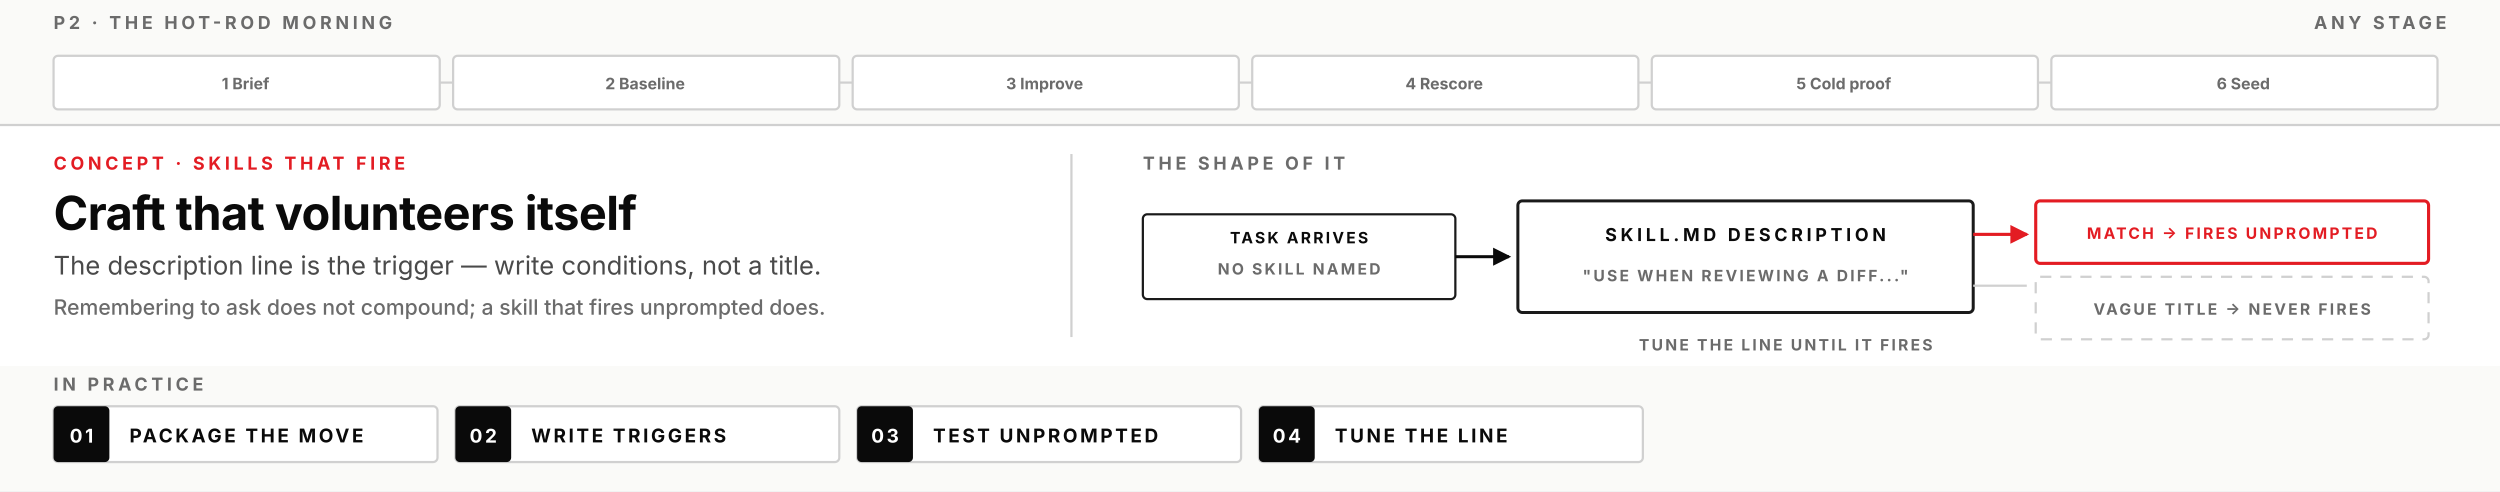
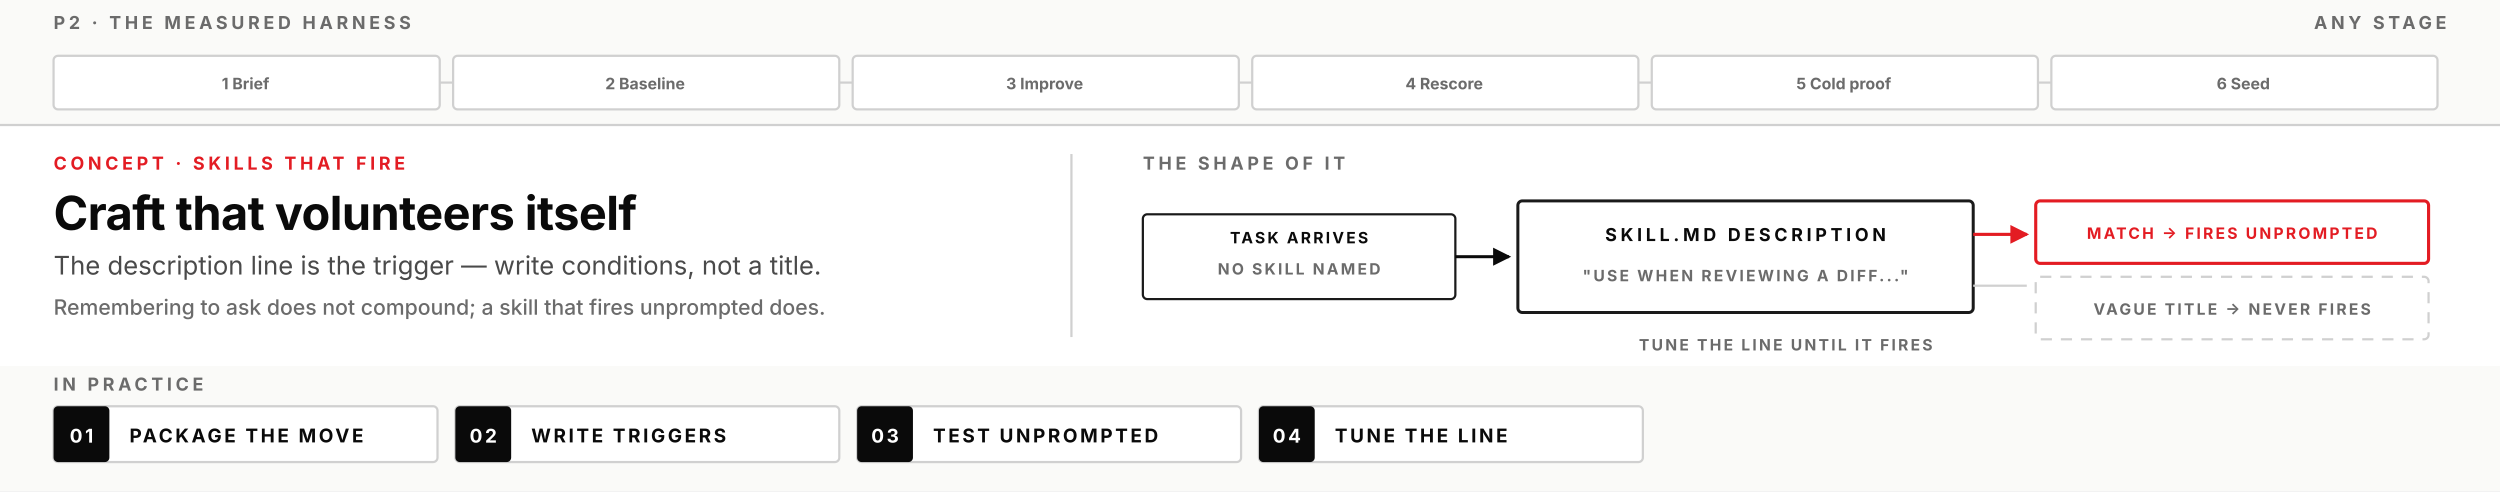
<svg xmlns="http://www.w3.org/2000/svg" viewBox="0 0 1120 220" role="img" aria-labelledby="title-p2-skill-fire">
  <defs>
    <marker id="arrow" viewBox="0 0 8 8" refX="7" refY="4" markerWidth="6" markerHeight="6" orient="auto-start-reverse">
      <path d="M0 0 8 4 0 8Z" fill="#0A0A0A" />
    </marker>
    <marker id="arrow-red" viewBox="0 0 8 8" refX="7" refY="4" markerWidth="6" markerHeight="6" orient="auto-start-reverse">
      <path d="M0 0 8 4 0 8Z" fill="#E31C23" />
    </marker>
    <style>
      text { font-family: system-ui, "Inter", "Helvetica Neue", Arial, sans-serif; fill: #0A0A0A; }
      .micro { font-size: 8px; font-weight: 650; letter-spacing: 1.65px; }
      .tiny { font-size: 7px; font-weight: 650; letter-spacing: 1px; }
      .railtext { font-size: 7.1px; font-weight: 650; }
      .title { font-size: 21px; font-weight: 680; letter-spacing: -0.25px; }
      .purpose { font-size: 11.5px; font-weight: 430; fill: #4A4A4A; }
      .caption { font-size: 8.5px; font-weight: 650; letter-spacing: 1.15px; }
      .body { font-size: 9.5px; font-weight: 520; }
      .muted { fill: #6B6B6B; }
      .white { fill: #FFFFFF; }
      .red { fill: #E31C23; }
      .gold { fill: #A58650; }
      .line { fill: none; stroke: #0A0A0A; stroke-width: 1.35; vector-effect: non-scaling-stroke; }
      .hair { fill: none; stroke: #D0D0D0; stroke-width: 1; vector-effect: non-scaling-stroke; }
      .redline { fill: none; stroke: #E31C23; stroke-width: 1.4; vector-effect: non-scaling-stroke; }
      .goldline { fill: none; stroke: #A58650; stroke-width: 1.35; vector-effect: non-scaling-stroke; }
      .dash { stroke-dasharray: 5 4; }
    </style>
  </defs>
  <rect width="1120" height="220" fill="#FFFFFF" />
  <rect x="0" y="0" width="1120" height="56" fill="#FAFAF8" />
-   <text x="24" y="13" class="micro muted">P2 · THE HOT-ROD MORNING</text>
+   <text x="24" y="13" class="micro muted">P2 · THE MEASURED HARNESS</text>
  <text x="1096" y="13" class="micro muted" text-anchor="end">ANY STAGE</text>
  <path d="M53 37H1005" class="hair" />
  <rect x="24" y="25" width="173" height="24" rx="2" fill="#FFFFFF" stroke="#D0D0D0" stroke-width="1" />
  <text x="110" y="40" class="railtext muted" text-anchor="middle">1 Brief</text>
  <rect x="203" y="25" width="173" height="24" rx="2" fill="#FFFFFF" stroke="#D0D0D0" stroke-width="1" />
  <text x="289" y="40" class="railtext muted" text-anchor="middle">2 Baseline</text>
  <rect x="382" y="25" width="173" height="24" rx="2" fill="#FFFFFF" stroke="#D0D0D0" stroke-width="1" />
  <text x="468" y="40" class="railtext muted" text-anchor="middle">3 Improve</text>
  <rect x="561" y="25" width="173" height="24" rx="2" fill="#FFFFFF" stroke="#D0D0D0" stroke-width="1" />
  <text x="647" y="40" class="railtext muted" text-anchor="middle">4 Rescore</text>
  <rect x="740" y="25" width="173" height="24" rx="2" fill="#FFFFFF" stroke="#D0D0D0" stroke-width="1" />
  <text x="826" y="40" class="railtext muted" text-anchor="middle">5 Cold proof</text>
  <rect x="919" y="25" width="173" height="24" rx="2" fill="#FFFFFF" stroke="#D0D0D0" stroke-width="1" />
  <text x="1005" y="40" class="railtext muted" text-anchor="middle">6 Seed</text>
  <path d="M0 56H1120" class="hair" />
  <text x="24" y="76" class="micro red">CONCEPT · SKILLS THAT FIRE</text>
  <text x="24" y="103" class="title">Craft that volunteers itself</text>
  <text x="24" y="123" class="purpose">The description line is the trigger — write conditions, not a title.</text>
  <text x="24" y="141" class="body muted">Remembering to ask does not compound; a skill that fires unprompted does.</text>
  <path d="M480 69V151" class="hair" />
  <text x="512" y="76" class="micro muted">THE SHAPE OF IT</text>
  <g aria-label="A task arrives, the description line decides, the skill fires or never fires">
    <rect x="512" y="96" width="140" height="38" rx="2" fill="#FFFFFF" stroke="#1A1A1A" />
    <text x="582" y="109" class="tiny" text-anchor="middle">TASK ARRIVES</text>
    <text x="582" y="123" class="tiny muted" text-anchor="middle">NO SKILL NAMED</text>
    <path d="M652 115H676" class="line" marker-end="url(#arrow)" />
    <rect x="680" y="90" width="204" height="50" rx="2" fill="#FFFFFF" stroke="#1A1A1A" stroke-width="1.35" />
    <text x="782" y="108" class="micro" text-anchor="middle">SKILL.MD DESCRIPTION</text>
    <text x="782" y="126" class="tiny muted" text-anchor="middle">"USE WHEN REVIEWING A DIFF..."</text>
    <path d="M884 105H908" class="redline" marker-end="url(#arrow-red)" />
    <rect x="912" y="90" width="176" height="28" rx="2" fill="#FFFFFF" stroke="#E31C23" stroke-width="1.4" />
    <text x="1000" y="107" class="tiny red" text-anchor="middle">MATCH → FIRES UNPROMPTED</text>
    <path d="M884 128H908" class="hair" />
    <rect x="912" y="124" width="176" height="28" rx="2" fill="#FFFFFF" stroke="#D0D0D0" stroke-dasharray="5 4" />
    <text x="1000" y="141" class="tiny muted" text-anchor="middle">VAGUE TITLE → NEVER FIRES</text>
    <text x="800" y="157" class="tiny muted" text-anchor="middle">TUNE THE LINE UNTIL IT FIRES</text>
  </g>
  <rect x="0" y="164" width="1120" height="56" fill="#FAFAF8" />
  <text x="24" y="175" class="micro muted">IN PRACTICE</text>
  <rect x="24" y="182" width="172" height="25" rx="2" fill="#FFFFFF" stroke="#D0D0D0" />
  <rect x="24" y="182" width="25" height="25" rx="2" fill="#0A0A0A" />
  <text x="36.5" y="198.3" class="caption white" text-anchor="middle">01</text>
  <text x="58" y="198.2" class="caption">PACKAGE THE MOVE</text>
  <rect x="204" y="182" width="172" height="25" rx="2" fill="#FFFFFF" stroke="#D0D0D0" />
  <rect x="204" y="182" width="25" height="25" rx="2" fill="#0A0A0A" />
  <text x="216.5" y="198.3" class="caption white" text-anchor="middle">02</text>
  <text x="238" y="198.2" class="caption">WRITE TRIGGERS</text>
  <rect x="384" y="182" width="172" height="25" rx="2" fill="#FFFFFF" stroke="#D0D0D0" />
  <rect x="384" y="182" width="25" height="25" rx="2" fill="#0A0A0A" />
  <text x="396.5" y="198.3" class="caption white" text-anchor="middle">03</text>
  <text x="418" y="198.2" class="caption">TEST UNPROMPTED</text>
  <rect x="564" y="182" width="172" height="25" rx="2" fill="#FFFFFF" stroke="#D0D0D0" />
  <rect x="564" y="182" width="25" height="25" rx="2" fill="#0A0A0A" />
  <text x="576.5" y="198.3" class="caption white" text-anchor="middle">04</text>
  <text x="598" y="198.2" class="caption">TUNE THE LINE</text>
</svg>
